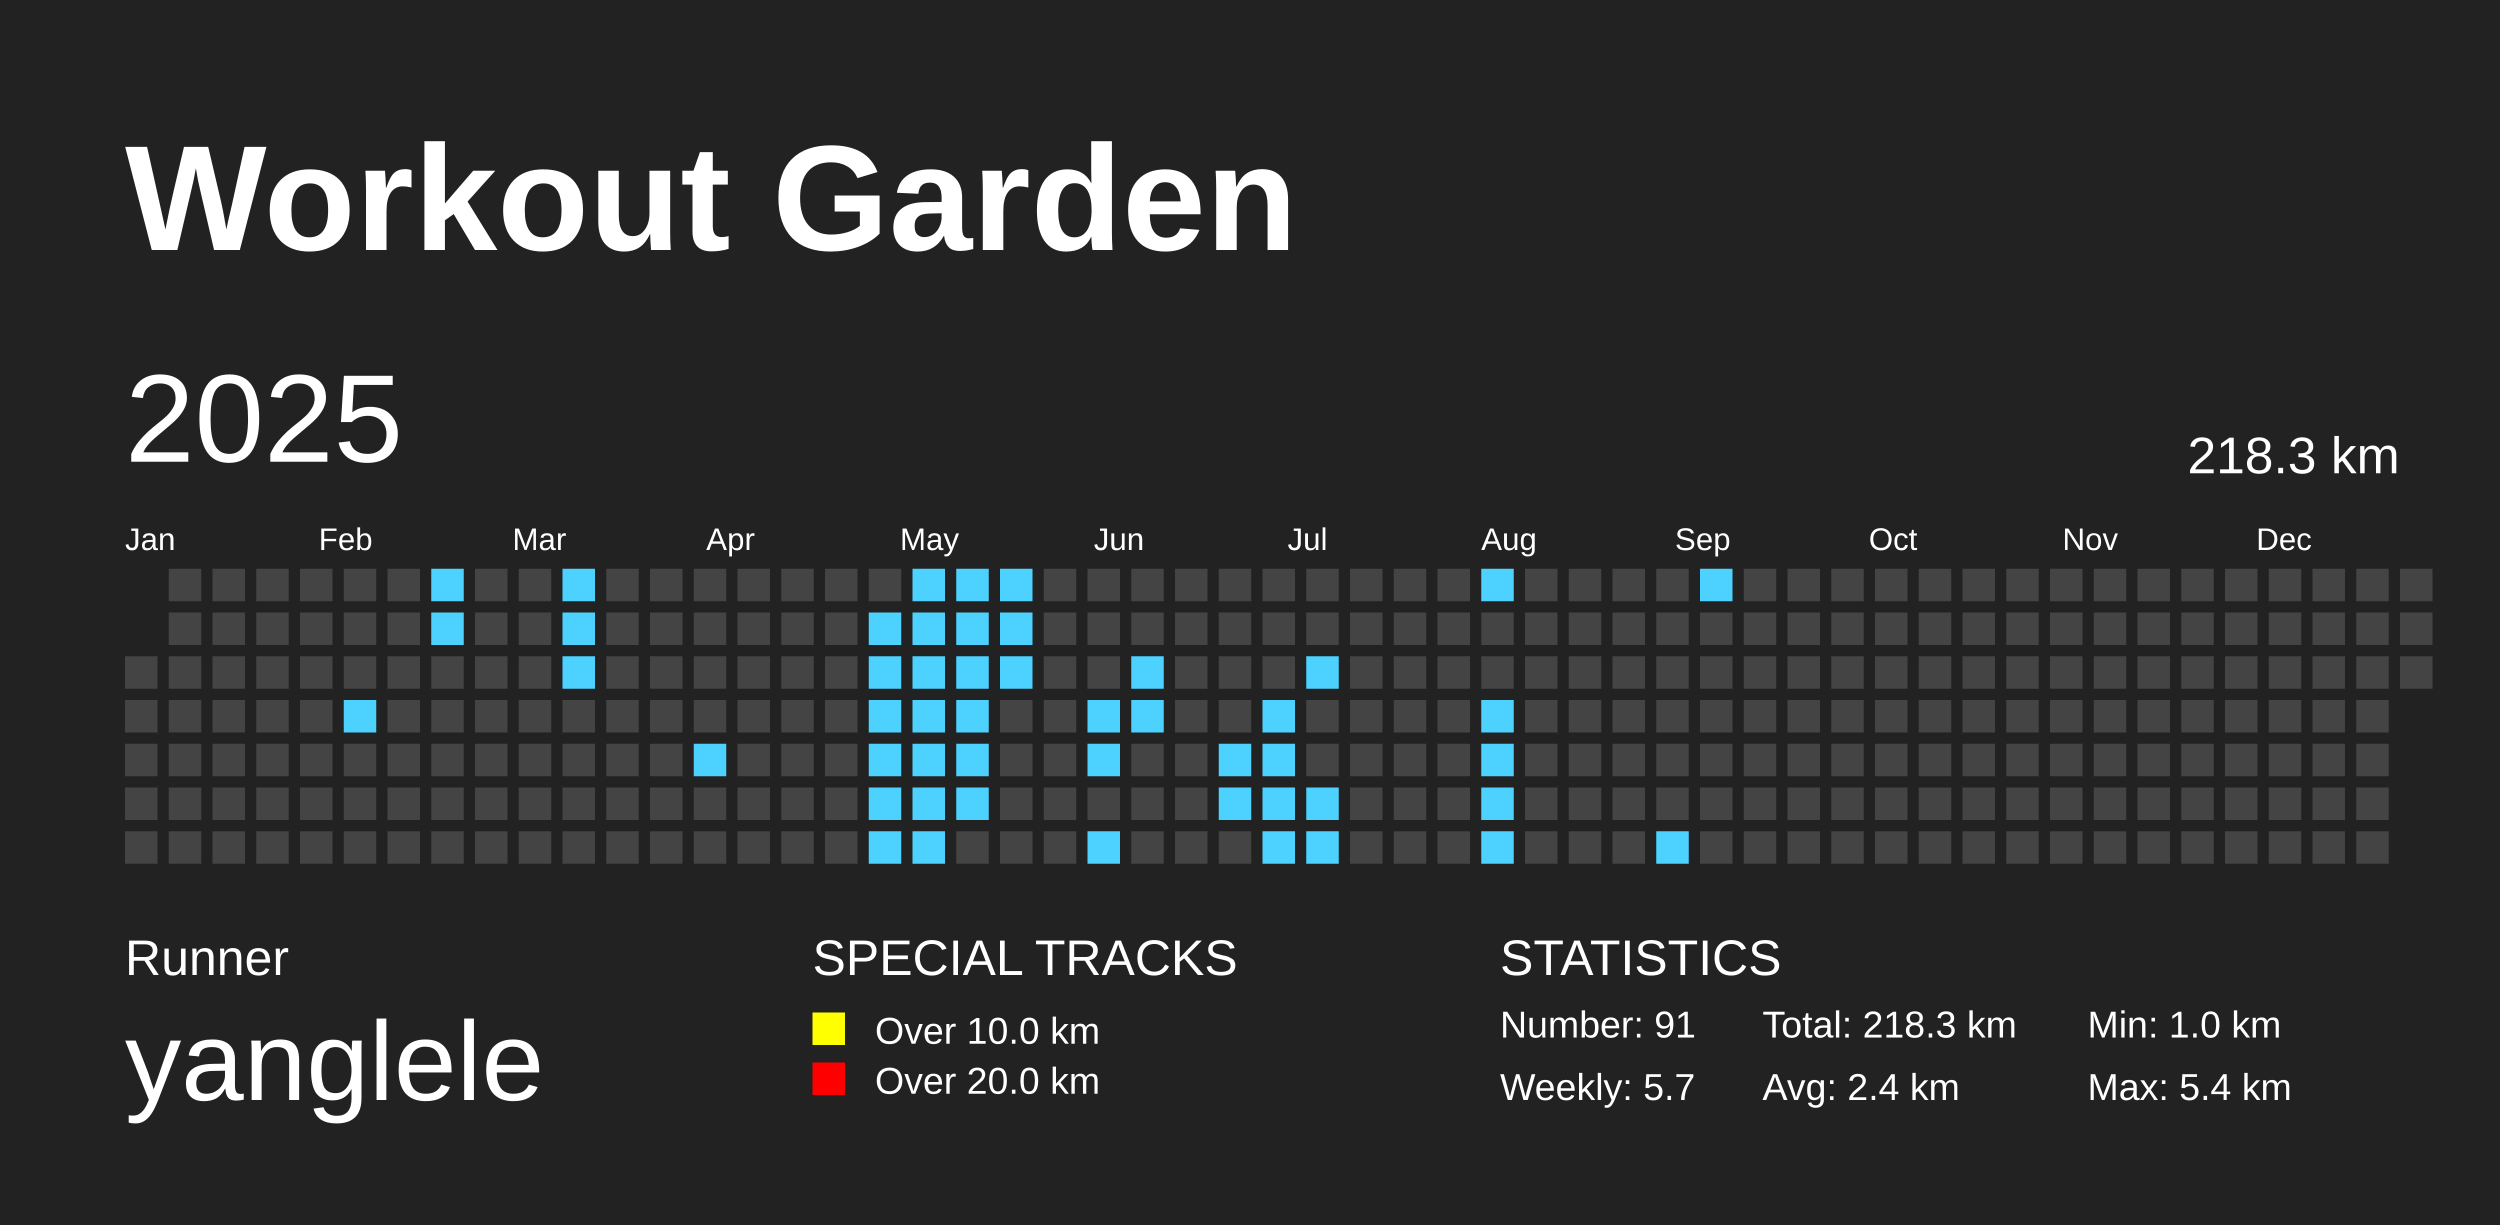
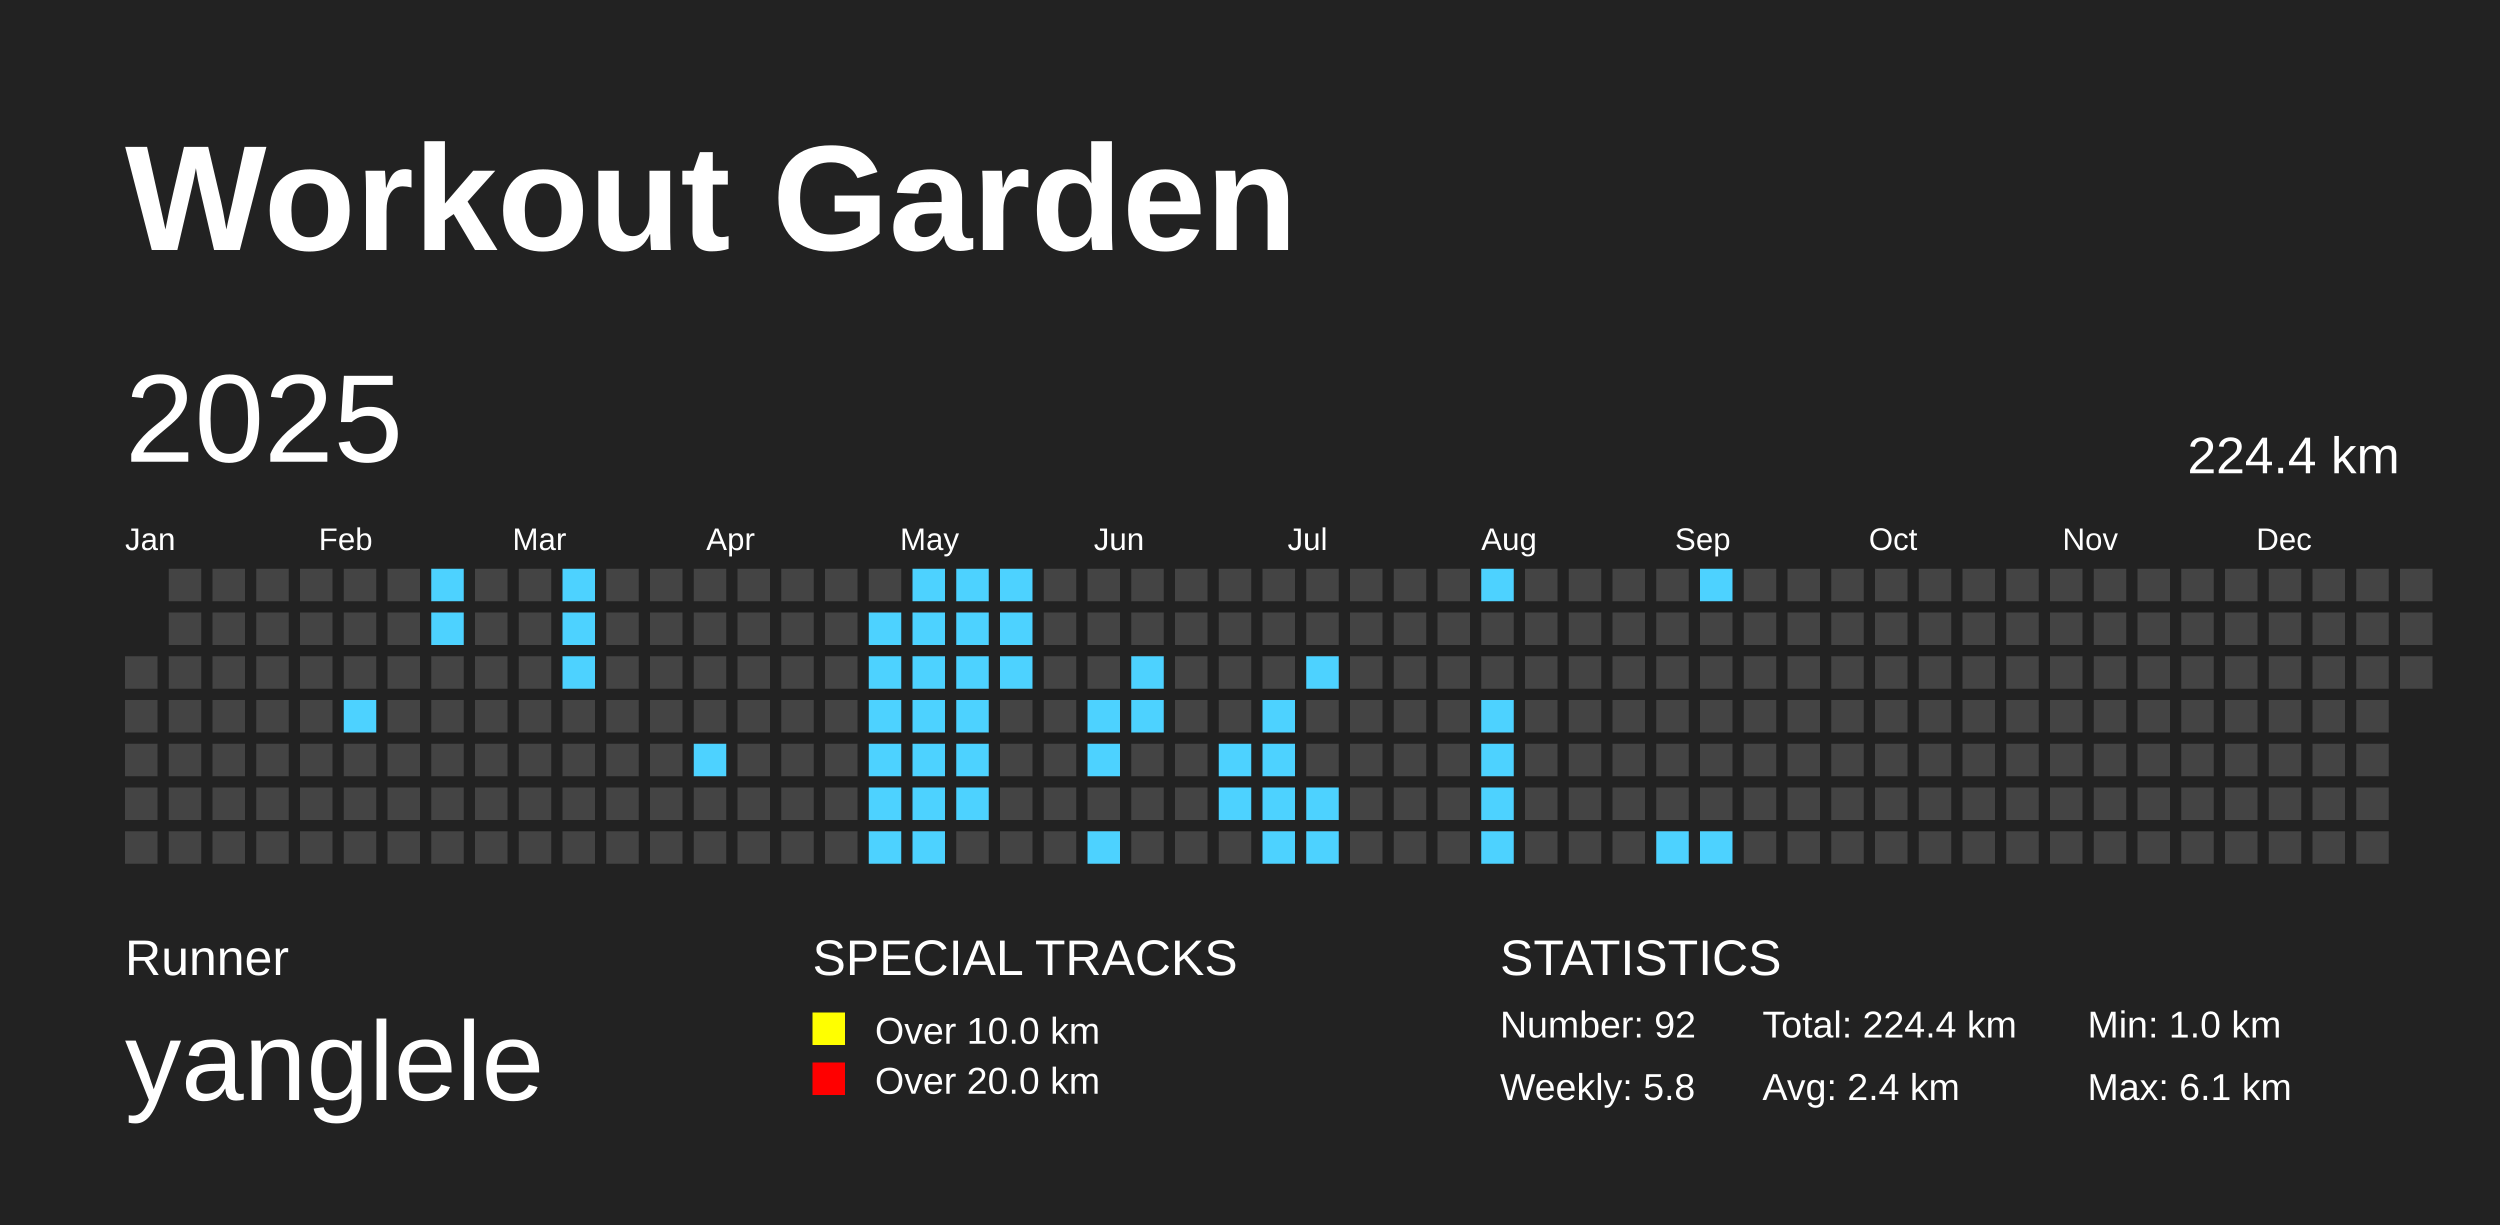
<svg xmlns="http://www.w3.org/2000/svg" baseProfile="full" height="98mm" version="1.1" viewBox="0,0,200,98" width="200mm">
  <defs />
  <rect fill="#222222" height="98" width="200" x="0" y="0" />
  <text fill="#FFFFFF" style="font-size:12px; font-family:Arial; font-weight:bold;" x="10" y="20">Workout Garden</text>
  <text fill="#FFFFFF" style="font-size:4px; font-family:Arial" x="10" y="78">Runner</text>
  <text fill="#FFFFFF" style="font-size:9px; font-family:Arial" x="10" y="88">yanglele</text>
  <text fill="#FFFFFF" style="font-size:4px; font-family:Arial" x="65" y="78">SPECIAL TRACKS</text>
  <rect fill="yellow" height="2.6" width="2.6" x="65" y="81" />
  <text fill="#FFFFFF" style="font-size:3px; font-family:Arial" x="70" y="83.5">Over 10.0 km</text>
  <rect fill="red" height="2.6" width="2.6" x="65" y="85" />
  <text fill="#FFFFFF" style="font-size:3px; font-family:Arial" x="70" y="87.5">Over 20.0 km</text>
  <text fill="#FFFFFF" style="font-size:4px; font-family:Arial" x="120" y="78">STATISTICS</text>
-   <text fill="#FFFFFF" style="font-size:3px; font-family:Arial" x="120" y="83">Number: 91</text>
-   <text fill="#FFFFFF" style="font-size:3px; font-family:Arial" x="120" y="88">Weekly: 5.7</text>
-   <text fill="#FFFFFF" style="font-size:3px; font-family:Arial" x="141" y="83">Total: 218.3 km</text>
+   <text fill="#FFFFFF" style="font-size:3px; font-family:Arial" x="120" y="83">Number: 92</text>
+   <text fill="#FFFFFF" style="font-size:3px; font-family:Arial" x="120" y="88">Weekly: 5.8</text>
+   <text fill="#FFFFFF" style="font-size:3px; font-family:Arial" x="141" y="83">Total: 224.4 km</text>
  <text fill="#FFFFFF" style="font-size:3px; font-family:Arial" x="141" y="88">Avg: 2.4 km</text>
  <text fill="#FFFFFF" style="font-size:3px; font-family:Arial" x="167" y="83">Min: 1.0 km</text>
-   <text fill="#FFFFFF" style="font-size:3px; font-family:Arial" x="167" y="88">Max: 5.4 km</text>
+   <text fill="#FFFFFF" style="font-size:3px; font-family:Arial" x="167" y="88">Max: 6.1 km</text>
  <text dominant-baseline="hanging" fill="#FFFFFF" style="font-size:10.0px; font-family:Arial;" x="10" y="30">2025</text>
-   <text dominant-baseline="hanging" fill="#FFFFFF" style="font-size:4.125px; font-family:Arial;" x="175" y="35">218.3 km</text>
+   <text dominant-baseline="hanging" fill="#FFFFFF" style="font-size:4.125px; font-family:Arial;" x="175" y="35">224.4 km</text>
  <text fill="#FFFFFF" style="font-size:2.5px; font-family:Arial" x="10.0" y="44">Jan</text>
  <text fill="#FFFFFF" style="font-size:2.5px; font-family:Arial" x="25.5" y="44">Feb</text>
  <text fill="#FFFFFF" style="font-size:2.5px; font-family:Arial" x="41.0" y="44">Mar</text>
  <text fill="#FFFFFF" style="font-size:2.5px; font-family:Arial" x="56.5" y="44">Apr</text>
  <text fill="#FFFFFF" style="font-size:2.5px; font-family:Arial" x="72.0" y="44">May</text>
  <text fill="#FFFFFF" style="font-size:2.5px; font-family:Arial" x="87.5" y="44">Jun</text>
  <text fill="#FFFFFF" style="font-size:2.5px; font-family:Arial" x="103.0" y="44">Jul</text>
  <text fill="#FFFFFF" style="font-size:2.5px; font-family:Arial" x="118.5" y="44">Aug</text>
  <text fill="#FFFFFF" style="font-size:2.5px; font-family:Arial" x="134.0" y="44">Sep</text>
  <text fill="#FFFFFF" style="font-size:2.5px; font-family:Arial" x="149.5" y="44">Oct</text>
  <text fill="#FFFFFF" style="font-size:2.5px; font-family:Arial" x="165.0" y="44">Nov</text>
  <text fill="#FFFFFF" style="font-size:2.5px; font-family:Arial" x="180.5" y="44">Dec</text>
  <rect fill="#444444" height="2.6" width="2.6" x="10.0" y="52.5" />
  <rect fill="#444444" height="2.6" width="2.6" x="10.0" y="56.0" />
  <rect fill="#444444" height="2.6" width="2.6" x="10.0" y="59.5" />
  <rect fill="#444444" height="2.6" width="2.6" x="10.0" y="63.0" />
  <rect fill="#444444" height="2.6" width="2.6" x="10.0" y="66.5" />
  <rect fill="#444444" height="2.6" width="2.6" x="13.5" y="45.5" />
  <rect fill="#444444" height="2.6" width="2.6" x="13.5" y="49.0" />
  <rect fill="#444444" height="2.6" width="2.6" x="13.5" y="52.5" />
  <rect fill="#444444" height="2.6" width="2.6" x="13.5" y="56.0" />
  <rect fill="#444444" height="2.6" width="2.6" x="13.5" y="59.5" />
  <rect fill="#444444" height="2.6" width="2.6" x="13.5" y="63.0" />
  <rect fill="#444444" height="2.6" width="2.6" x="13.5" y="66.5" />
  <rect fill="#444444" height="2.6" width="2.6" x="17.0" y="45.5" />
  <rect fill="#444444" height="2.6" width="2.6" x="17.0" y="49.0" />
  <rect fill="#444444" height="2.6" width="2.6" x="17.0" y="52.5" />
  <rect fill="#444444" height="2.6" width="2.6" x="17.0" y="56.0" />
  <rect fill="#444444" height="2.6" width="2.6" x="17.0" y="59.5" />
  <rect fill="#444444" height="2.6" width="2.6" x="17.0" y="63.0" />
  <rect fill="#444444" height="2.6" width="2.6" x="17.0" y="66.5" />
  <rect fill="#444444" height="2.6" width="2.6" x="20.5" y="45.5" />
  <rect fill="#444444" height="2.6" width="2.6" x="20.5" y="49.0" />
  <rect fill="#444444" height="2.6" width="2.6" x="20.5" y="52.5" />
  <rect fill="#444444" height="2.6" width="2.6" x="20.5" y="56.0" />
  <rect fill="#444444" height="2.6" width="2.6" x="20.5" y="59.5" />
  <rect fill="#444444" height="2.6" width="2.6" x="20.5" y="63.0" />
  <rect fill="#444444" height="2.6" width="2.6" x="20.5" y="66.5" />
  <rect fill="#444444" height="2.6" width="2.6" x="24.0" y="45.5" />
  <rect fill="#444444" height="2.6" width="2.6" x="24.0" y="49.0" />
  <rect fill="#444444" height="2.6" width="2.6" x="24.0" y="52.5" />
  <rect fill="#444444" height="2.6" width="2.6" x="24.0" y="56.0" />
  <rect fill="#444444" height="2.6" width="2.6" x="24.0" y="59.5" />
  <rect fill="#444444" height="2.6" width="2.6" x="24.0" y="63.0" />
  <rect fill="#444444" height="2.6" width="2.6" x="24.0" y="66.5" />
  <rect fill="#444444" height="2.6" width="2.6" x="27.5" y="45.5" />
  <rect fill="#444444" height="2.6" width="2.6" x="27.5" y="49.0" />
  <rect fill="#444444" height="2.6" width="2.6" x="27.5" y="52.5" />
  <rect fill="#4DD2FF" height="2.6" width="2.6" x="27.5" y="56.0" />
  <rect fill="#444444" height="2.6" width="2.6" x="27.5" y="59.5" />
  <rect fill="#444444" height="2.6" width="2.6" x="27.5" y="63.0" />
  <rect fill="#444444" height="2.6" width="2.6" x="27.5" y="66.5" />
  <rect fill="#444444" height="2.6" width="2.6" x="31.0" y="45.5" />
  <rect fill="#444444" height="2.6" width="2.6" x="31.0" y="49.0" />
  <rect fill="#444444" height="2.6" width="2.6" x="31.0" y="52.5" />
  <rect fill="#444444" height="2.6" width="2.6" x="31.0" y="56.0" />
  <rect fill="#444444" height="2.6" width="2.6" x="31.0" y="59.5" />
  <rect fill="#444444" height="2.6" width="2.6" x="31.0" y="63.0" />
  <rect fill="#444444" height="2.6" width="2.6" x="31.0" y="66.5" />
  <rect fill="#4DD2FF" height="2.6" width="2.6" x="34.5" y="45.5" />
  <rect fill="#4DD2FF" height="2.6" width="2.6" x="34.5" y="49.0" />
  <rect fill="#444444" height="2.6" width="2.6" x="34.5" y="52.5" />
  <rect fill="#444444" height="2.6" width="2.6" x="34.5" y="56.0" />
  <rect fill="#444444" height="2.6" width="2.6" x="34.5" y="59.5" />
  <rect fill="#444444" height="2.6" width="2.6" x="34.5" y="63.0" />
  <rect fill="#444444" height="2.6" width="2.6" x="34.5" y="66.5" />
  <rect fill="#444444" height="2.6" width="2.6" x="38.0" y="45.5" />
  <rect fill="#444444" height="2.6" width="2.6" x="38.0" y="49.0" />
  <rect fill="#444444" height="2.6" width="2.6" x="38.0" y="52.5" />
  <rect fill="#444444" height="2.6" width="2.6" x="38.0" y="56.0" />
  <rect fill="#444444" height="2.6" width="2.6" x="38.0" y="59.5" />
  <rect fill="#444444" height="2.6" width="2.6" x="38.0" y="63.0" />
  <rect fill="#444444" height="2.6" width="2.6" x="38.0" y="66.5" />
  <rect fill="#444444" height="2.6" width="2.6" x="41.5" y="45.5" />
  <rect fill="#444444" height="2.6" width="2.6" x="41.5" y="49.0" />
  <rect fill="#444444" height="2.6" width="2.6" x="41.5" y="52.5" />
  <rect fill="#444444" height="2.6" width="2.6" x="41.5" y="56.0" />
  <rect fill="#444444" height="2.6" width="2.6" x="41.5" y="59.5" />
  <rect fill="#444444" height="2.6" width="2.6" x="41.5" y="63.0" />
  <rect fill="#444444" height="2.6" width="2.6" x="41.5" y="66.5" />
  <rect fill="#4DD2FF" height="2.6" width="2.6" x="45.0" y="45.5" />
  <rect fill="#4DD2FF" height="2.6" width="2.6" x="45.0" y="49.0" />
  <rect fill="#4DD2FF" height="2.6" width="2.6" x="45.0" y="52.5" />
  <rect fill="#444444" height="2.6" width="2.6" x="45.0" y="56.0" />
  <rect fill="#444444" height="2.6" width="2.6" x="45.0" y="59.5" />
  <rect fill="#444444" height="2.6" width="2.6" x="45.0" y="63.0" />
  <rect fill="#444444" height="2.6" width="2.6" x="45.0" y="66.5" />
  <rect fill="#444444" height="2.6" width="2.6" x="48.5" y="45.5" />
  <rect fill="#444444" height="2.6" width="2.6" x="48.5" y="49.0" />
  <rect fill="#444444" height="2.6" width="2.6" x="48.5" y="52.5" />
  <rect fill="#444444" height="2.6" width="2.6" x="48.5" y="56.0" />
  <rect fill="#444444" height="2.6" width="2.6" x="48.5" y="59.5" />
  <rect fill="#444444" height="2.6" width="2.6" x="48.5" y="63.0" />
  <rect fill="#444444" height="2.6" width="2.6" x="48.5" y="66.5" />
  <rect fill="#444444" height="2.6" width="2.6" x="52.0" y="45.5" />
  <rect fill="#444444" height="2.6" width="2.6" x="52.0" y="49.0" />
  <rect fill="#444444" height="2.6" width="2.6" x="52.0" y="52.5" />
  <rect fill="#444444" height="2.6" width="2.6" x="52.0" y="56.0" />
  <rect fill="#444444" height="2.6" width="2.6" x="52.0" y="59.5" />
  <rect fill="#444444" height="2.6" width="2.6" x="52.0" y="63.0" />
  <rect fill="#444444" height="2.6" width="2.6" x="52.0" y="66.5" />
  <rect fill="#444444" height="2.6" width="2.6" x="55.5" y="45.5" />
  <rect fill="#444444" height="2.6" width="2.6" x="55.5" y="49.0" />
  <rect fill="#444444" height="2.6" width="2.6" x="55.5" y="52.5" />
  <rect fill="#444444" height="2.6" width="2.6" x="55.5" y="56.0" />
  <rect fill="#4DD2FF" height="2.6" width="2.6" x="55.5" y="59.5" />
  <rect fill="#444444" height="2.6" width="2.6" x="55.5" y="63.0" />
  <rect fill="#444444" height="2.6" width="2.6" x="55.5" y="66.5" />
  <rect fill="#444444" height="2.6" width="2.6" x="59.0" y="45.5" />
  <rect fill="#444444" height="2.6" width="2.6" x="59.0" y="49.0" />
  <rect fill="#444444" height="2.6" width="2.6" x="59.0" y="52.5" />
  <rect fill="#444444" height="2.6" width="2.6" x="59.0" y="56.0" />
  <rect fill="#444444" height="2.6" width="2.6" x="59.0" y="59.5" />
  <rect fill="#444444" height="2.6" width="2.6" x="59.0" y="63.0" />
  <rect fill="#444444" height="2.6" width="2.6" x="59.0" y="66.5" />
  <rect fill="#444444" height="2.6" width="2.6" x="62.5" y="45.5" />
  <rect fill="#444444" height="2.6" width="2.6" x="62.5" y="49.0" />
  <rect fill="#444444" height="2.6" width="2.6" x="62.5" y="52.5" />
  <rect fill="#444444" height="2.6" width="2.6" x="62.5" y="56.0" />
  <rect fill="#444444" height="2.6" width="2.6" x="62.5" y="59.5" />
  <rect fill="#444444" height="2.6" width="2.6" x="62.5" y="63.0" />
  <rect fill="#444444" height="2.6" width="2.6" x="62.5" y="66.5" />
  <rect fill="#444444" height="2.6" width="2.6" x="66.0" y="45.5" />
  <rect fill="#444444" height="2.6" width="2.6" x="66.0" y="49.0" />
  <rect fill="#444444" height="2.6" width="2.6" x="66.0" y="52.5" />
  <rect fill="#444444" height="2.6" width="2.6" x="66.0" y="56.0" />
  <rect fill="#444444" height="2.6" width="2.6" x="66.0" y="59.5" />
  <rect fill="#444444" height="2.6" width="2.6" x="66.0" y="63.0" />
  <rect fill="#444444" height="2.6" width="2.6" x="66.0" y="66.5" />
  <rect fill="#444444" height="2.6" width="2.6" x="69.5" y="45.5" />
  <rect fill="#4DD2FF" height="2.6" width="2.6" x="69.5" y="49.0" />
  <rect fill="#4DD2FF" height="2.6" width="2.6" x="69.5" y="52.5" />
  <rect fill="#4DD2FF" height="2.6" width="2.6" x="69.5" y="56.0" />
  <rect fill="#4DD2FF" height="2.6" width="2.6" x="69.5" y="59.5" />
  <rect fill="#4DD2FF" height="2.6" width="2.6" x="69.5" y="63.0" />
  <rect fill="#4DD2FF" height="2.6" width="2.6" x="69.5" y="66.5" />
  <rect fill="#4DD2FF" height="2.6" width="2.6" x="73.0" y="45.5" />
  <rect fill="#4DD2FF" height="2.6" width="2.6" x="73.0" y="49.0" />
  <rect fill="#4DD2FF" height="2.6" width="2.6" x="73.0" y="52.5" />
  <rect fill="#4DD2FF" height="2.6" width="2.6" x="73.0" y="56.0" />
  <rect fill="#4DD2FF" height="2.6" width="2.6" x="73.0" y="59.5" />
  <rect fill="#4DD2FF" height="2.6" width="2.6" x="73.0" y="63.0" />
  <rect fill="#4DD2FF" height="2.6" width="2.6" x="73.0" y="66.5" />
  <rect fill="#4DD2FF" height="2.6" width="2.6" x="76.5" y="45.5" />
  <rect fill="#4DD2FF" height="2.6" width="2.6" x="76.5" y="49.0" />
  <rect fill="#4DD2FF" height="2.6" width="2.6" x="76.5" y="52.5" />
  <rect fill="#4DD2FF" height="2.6" width="2.6" x="76.5" y="56.0" />
  <rect fill="#4DD2FF" height="2.6" width="2.6" x="76.5" y="59.5" />
  <rect fill="#4DD2FF" height="2.6" width="2.6" x="76.5" y="63.0" />
  <rect fill="#444444" height="2.6" width="2.6" x="76.5" y="66.5" />
  <rect fill="#4DD2FF" height="2.6" width="2.6" x="80.0" y="45.5" />
  <rect fill="#4DD2FF" height="2.6" width="2.6" x="80.0" y="49.0" />
  <rect fill="#4DD2FF" height="2.6" width="2.6" x="80.0" y="52.5" />
  <rect fill="#444444" height="2.6" width="2.6" x="80.0" y="56.0" />
  <rect fill="#444444" height="2.6" width="2.6" x="80.0" y="59.5" />
  <rect fill="#444444" height="2.6" width="2.6" x="80.0" y="63.0" />
  <rect fill="#444444" height="2.6" width="2.6" x="80.0" y="66.5" />
  <rect fill="#444444" height="2.6" width="2.6" x="83.5" y="45.5" />
  <rect fill="#444444" height="2.6" width="2.6" x="83.5" y="49.0" />
  <rect fill="#444444" height="2.6" width="2.6" x="83.5" y="52.5" />
  <rect fill="#444444" height="2.6" width="2.6" x="83.5" y="56.0" />
  <rect fill="#444444" height="2.6" width="2.6" x="83.5" y="59.5" />
  <rect fill="#444444" height="2.6" width="2.6" x="83.5" y="63.0" />
  <rect fill="#444444" height="2.6" width="2.6" x="83.5" y="66.5" />
  <rect fill="#444444" height="2.6" width="2.6" x="87.0" y="45.5" />
  <rect fill="#444444" height="2.6" width="2.6" x="87.0" y="49.0" />
  <rect fill="#444444" height="2.6" width="2.6" x="87.0" y="52.5" />
  <rect fill="#4DD2FF" height="2.6" width="2.6" x="87.0" y="56.0" />
  <rect fill="#4DD2FF" height="2.6" width="2.6" x="87.0" y="59.5" />
  <rect fill="#444444" height="2.6" width="2.6" x="87.0" y="63.0" />
  <rect fill="#4DD2FF" height="2.6" width="2.6" x="87.0" y="66.5" />
  <rect fill="#444444" height="2.6" width="2.6" x="90.5" y="45.5" />
  <rect fill="#444444" height="2.6" width="2.6" x="90.5" y="49.0" />
  <rect fill="#4DD2FF" height="2.6" width="2.6" x="90.5" y="52.5" />
  <rect fill="#4DD2FF" height="2.6" width="2.6" x="90.5" y="56.0" />
  <rect fill="#444444" height="2.6" width="2.6" x="90.5" y="59.5" />
  <rect fill="#444444" height="2.6" width="2.6" x="90.5" y="63.0" />
  <rect fill="#444444" height="2.6" width="2.6" x="90.5" y="66.5" />
  <rect fill="#444444" height="2.6" width="2.6" x="94.0" y="45.5" />
  <rect fill="#444444" height="2.6" width="2.6" x="94.0" y="49.0" />
  <rect fill="#444444" height="2.6" width="2.6" x="94.0" y="52.5" />
  <rect fill="#444444" height="2.6" width="2.6" x="94.0" y="56.0" />
  <rect fill="#444444" height="2.6" width="2.6" x="94.0" y="59.5" />
  <rect fill="#444444" height="2.6" width="2.6" x="94.0" y="63.0" />
  <rect fill="#444444" height="2.6" width="2.6" x="94.0" y="66.5" />
  <rect fill="#444444" height="2.6" width="2.6" x="97.5" y="45.5" />
  <rect fill="#444444" height="2.6" width="2.6" x="97.5" y="49.0" />
  <rect fill="#444444" height="2.6" width="2.6" x="97.5" y="52.5" />
  <rect fill="#444444" height="2.6" width="2.6" x="97.5" y="56.0" />
  <rect fill="#4DD2FF" height="2.6" width="2.6" x="97.5" y="59.5" />
  <rect fill="#4DD2FF" height="2.6" width="2.6" x="97.5" y="63.0" />
  <rect fill="#444444" height="2.6" width="2.6" x="97.5" y="66.5" />
  <rect fill="#444444" height="2.6" width="2.6" x="101.0" y="45.5" />
  <rect fill="#444444" height="2.6" width="2.6" x="101.0" y="49.0" />
  <rect fill="#444444" height="2.6" width="2.6" x="101.0" y="52.5" />
  <rect fill="#4DD2FF" height="2.6" width="2.6" x="101.0" y="56.0" />
  <rect fill="#4DD2FF" height="2.6" width="2.6" x="101.0" y="59.5" />
  <rect fill="#4DD2FF" height="2.6" width="2.6" x="101.0" y="63.0" />
  <rect fill="#4DD2FF" height="2.6" width="2.6" x="101.0" y="66.5" />
  <rect fill="#444444" height="2.6" width="2.6" x="104.5" y="45.5" />
  <rect fill="#444444" height="2.6" width="2.6" x="104.5" y="49.0" />
  <rect fill="#4DD2FF" height="2.6" width="2.6" x="104.5" y="52.5" />
  <rect fill="#444444" height="2.6" width="2.6" x="104.5" y="56.0" />
  <rect fill="#444444" height="2.6" width="2.6" x="104.5" y="59.5" />
  <rect fill="#4DD2FF" height="2.6" width="2.6" x="104.5" y="63.0" />
  <rect fill="#4DD2FF" height="2.6" width="2.6" x="104.5" y="66.5" />
  <rect fill="#444444" height="2.6" width="2.6" x="108.0" y="45.5" />
  <rect fill="#444444" height="2.6" width="2.6" x="108.0" y="49.0" />
  <rect fill="#444444" height="2.6" width="2.6" x="108.0" y="52.5" />
  <rect fill="#444444" height="2.6" width="2.6" x="108.0" y="56.0" />
  <rect fill="#444444" height="2.6" width="2.6" x="108.0" y="59.5" />
  <rect fill="#444444" height="2.6" width="2.6" x="108.0" y="63.0" />
  <rect fill="#444444" height="2.6" width="2.6" x="108.0" y="66.5" />
  <rect fill="#444444" height="2.6" width="2.6" x="111.5" y="45.5" />
  <rect fill="#444444" height="2.6" width="2.6" x="111.5" y="49.0" />
  <rect fill="#444444" height="2.6" width="2.6" x="111.5" y="52.5" />
  <rect fill="#444444" height="2.6" width="2.6" x="111.5" y="56.0" />
  <rect fill="#444444" height="2.6" width="2.6" x="111.5" y="59.5" />
  <rect fill="#444444" height="2.6" width="2.6" x="111.5" y="63.0" />
  <rect fill="#444444" height="2.6" width="2.6" x="111.5" y="66.5" />
  <rect fill="#444444" height="2.6" width="2.6" x="115.0" y="45.5" />
  <rect fill="#444444" height="2.6" width="2.6" x="115.0" y="49.0" />
  <rect fill="#444444" height="2.6" width="2.6" x="115.0" y="52.5" />
  <rect fill="#444444" height="2.6" width="2.6" x="115.0" y="56.0" />
  <rect fill="#444444" height="2.6" width="2.6" x="115.0" y="59.5" />
  <rect fill="#444444" height="2.6" width="2.6" x="115.0" y="63.0" />
  <rect fill="#444444" height="2.6" width="2.6" x="115.0" y="66.5" />
  <rect fill="#4DD2FF" height="2.6" width="2.6" x="118.5" y="45.5" />
  <rect fill="#444444" height="2.6" width="2.6" x="118.5" y="49.0" />
  <rect fill="#444444" height="2.6" width="2.6" x="118.5" y="52.5" />
  <rect fill="#4DD2FF" height="2.6" width="2.6" x="118.5" y="56.0" />
  <rect fill="#4DD2FF" height="2.6" width="2.6" x="118.5" y="59.5" />
  <rect fill="#4DD2FF" height="2.6" width="2.6" x="118.5" y="63.0" />
  <rect fill="#4DD2FF" height="2.6" width="2.6" x="118.5" y="66.5" />
  <rect fill="#444444" height="2.6" width="2.6" x="122.0" y="45.5" />
  <rect fill="#444444" height="2.6" width="2.6" x="122.0" y="49.0" />
  <rect fill="#444444" height="2.6" width="2.6" x="122.0" y="52.5" />
  <rect fill="#444444" height="2.6" width="2.6" x="122.0" y="56.0" />
  <rect fill="#444444" height="2.6" width="2.6" x="122.0" y="59.5" />
  <rect fill="#444444" height="2.6" width="2.6" x="122.0" y="63.0" />
  <rect fill="#444444" height="2.6" width="2.6" x="122.0" y="66.5" />
  <rect fill="#444444" height="2.6" width="2.6" x="125.5" y="45.5" />
  <rect fill="#444444" height="2.6" width="2.6" x="125.5" y="49.0" />
  <rect fill="#444444" height="2.6" width="2.6" x="125.5" y="52.5" />
  <rect fill="#444444" height="2.6" width="2.6" x="125.5" y="56.0" />
  <rect fill="#444444" height="2.6" width="2.6" x="125.5" y="59.5" />
  <rect fill="#444444" height="2.6" width="2.6" x="125.5" y="63.0" />
  <rect fill="#444444" height="2.6" width="2.6" x="125.5" y="66.5" />
  <rect fill="#444444" height="2.6" width="2.6" x="129.0" y="45.5" />
  <rect fill="#444444" height="2.6" width="2.6" x="129.0" y="49.0" />
  <rect fill="#444444" height="2.6" width="2.6" x="129.0" y="52.5" />
  <rect fill="#444444" height="2.6" width="2.6" x="129.0" y="56.0" />
  <rect fill="#444444" height="2.6" width="2.6" x="129.0" y="59.5" />
  <rect fill="#444444" height="2.6" width="2.6" x="129.0" y="63.0" />
  <rect fill="#444444" height="2.6" width="2.6" x="129.0" y="66.5" />
  <rect fill="#444444" height="2.6" width="2.6" x="132.5" y="45.5" />
  <rect fill="#444444" height="2.6" width="2.6" x="132.5" y="49.0" />
  <rect fill="#444444" height="2.6" width="2.6" x="132.5" y="52.5" />
  <rect fill="#444444" height="2.6" width="2.6" x="132.5" y="56.0" />
  <rect fill="#444444" height="2.6" width="2.6" x="132.5" y="59.5" />
  <rect fill="#444444" height="2.6" width="2.6" x="132.5" y="63.0" />
  <rect fill="#4DD2FF" height="2.6" width="2.6" x="132.5" y="66.5" />
  <rect fill="#4DD2FF" height="2.6" width="2.6" x="136.0" y="45.5" />
  <rect fill="#444444" height="2.6" width="2.6" x="136.0" y="49.0" />
  <rect fill="#444444" height="2.6" width="2.6" x="136.0" y="52.5" />
  <rect fill="#444444" height="2.6" width="2.6" x="136.0" y="56.0" />
  <rect fill="#444444" height="2.6" width="2.6" x="136.0" y="59.5" />
  <rect fill="#444444" height="2.6" width="2.6" x="136.0" y="63.0" />
-   <rect fill="#444444" height="2.6" width="2.6" x="136.0" y="66.5" />
+   <rect fill="#4DD2FF" height="2.6" width="2.6" x="136.0" y="66.5" />
  <rect fill="#444444" height="2.6" width="2.6" x="139.5" y="45.5" />
  <rect fill="#444444" height="2.6" width="2.6" x="139.5" y="49.0" />
  <rect fill="#444444" height="2.6" width="2.6" x="139.5" y="52.5" />
  <rect fill="#444444" height="2.6" width="2.6" x="139.5" y="56.0" />
  <rect fill="#444444" height="2.6" width="2.6" x="139.5" y="59.5" />
  <rect fill="#444444" height="2.6" width="2.6" x="139.5" y="63.0" />
  <rect fill="#444444" height="2.6" width="2.6" x="139.5" y="66.5" />
  <rect fill="#444444" height="2.6" width="2.6" x="143.0" y="45.5" />
  <rect fill="#444444" height="2.6" width="2.6" x="143.0" y="49.0" />
  <rect fill="#444444" height="2.6" width="2.6" x="143.0" y="52.5" />
  <rect fill="#444444" height="2.6" width="2.6" x="143.0" y="56.0" />
  <rect fill="#444444" height="2.6" width="2.6" x="143.0" y="59.5" />
  <rect fill="#444444" height="2.6" width="2.6" x="143.0" y="63.0" />
  <rect fill="#444444" height="2.6" width="2.6" x="143.0" y="66.5" />
  <rect fill="#444444" height="2.6" width="2.6" x="146.5" y="45.5" />
  <rect fill="#444444" height="2.6" width="2.6" x="146.5" y="49.0" />
  <rect fill="#444444" height="2.6" width="2.6" x="146.5" y="52.5" />
  <rect fill="#444444" height="2.6" width="2.6" x="146.5" y="56.0" />
  <rect fill="#444444" height="2.6" width="2.6" x="146.5" y="59.5" />
  <rect fill="#444444" height="2.6" width="2.6" x="146.5" y="63.0" />
  <rect fill="#444444" height="2.6" width="2.6" x="146.5" y="66.5" />
  <rect fill="#444444" height="2.6" width="2.6" x="150.0" y="45.5" />
  <rect fill="#444444" height="2.6" width="2.6" x="150.0" y="49.0" />
  <rect fill="#444444" height="2.6" width="2.6" x="150.0" y="52.5" />
  <rect fill="#444444" height="2.6" width="2.6" x="150.0" y="56.0" />
  <rect fill="#444444" height="2.6" width="2.6" x="150.0" y="59.5" />
  <rect fill="#444444" height="2.6" width="2.6" x="150.0" y="63.0" />
  <rect fill="#444444" height="2.6" width="2.6" x="150.0" y="66.5" />
  <rect fill="#444444" height="2.6" width="2.6" x="153.5" y="45.5" />
  <rect fill="#444444" height="2.6" width="2.6" x="153.5" y="49.0" />
  <rect fill="#444444" height="2.6" width="2.6" x="153.5" y="52.5" />
  <rect fill="#444444" height="2.6" width="2.6" x="153.5" y="56.0" />
  <rect fill="#444444" height="2.6" width="2.6" x="153.5" y="59.5" />
  <rect fill="#444444" height="2.6" width="2.6" x="153.5" y="63.0" />
  <rect fill="#444444" height="2.6" width="2.6" x="153.5" y="66.5" />
  <rect fill="#444444" height="2.6" width="2.6" x="157.0" y="45.5" />
  <rect fill="#444444" height="2.6" width="2.6" x="157.0" y="49.0" />
  <rect fill="#444444" height="2.6" width="2.6" x="157.0" y="52.5" />
  <rect fill="#444444" height="2.6" width="2.6" x="157.0" y="56.0" />
  <rect fill="#444444" height="2.6" width="2.6" x="157.0" y="59.5" />
  <rect fill="#444444" height="2.6" width="2.6" x="157.0" y="63.0" />
  <rect fill="#444444" height="2.6" width="2.6" x="157.0" y="66.5" />
  <rect fill="#444444" height="2.6" width="2.6" x="160.5" y="45.5" />
  <rect fill="#444444" height="2.6" width="2.6" x="160.5" y="49.0" />
  <rect fill="#444444" height="2.6" width="2.6" x="160.5" y="52.5" />
  <rect fill="#444444" height="2.6" width="2.6" x="160.5" y="56.0" />
  <rect fill="#444444" height="2.6" width="2.6" x="160.5" y="59.5" />
  <rect fill="#444444" height="2.6" width="2.6" x="160.5" y="63.0" />
  <rect fill="#444444" height="2.6" width="2.6" x="160.5" y="66.5" />
  <rect fill="#444444" height="2.6" width="2.6" x="164.0" y="45.5" />
  <rect fill="#444444" height="2.6" width="2.6" x="164.0" y="49.0" />
  <rect fill="#444444" height="2.6" width="2.6" x="164.0" y="52.5" />
  <rect fill="#444444" height="2.6" width="2.6" x="164.0" y="56.0" />
  <rect fill="#444444" height="2.6" width="2.6" x="164.0" y="59.5" />
  <rect fill="#444444" height="2.6" width="2.6" x="164.0" y="63.0" />
  <rect fill="#444444" height="2.6" width="2.6" x="164.0" y="66.5" />
  <rect fill="#444444" height="2.6" width="2.6" x="167.5" y="45.5" />
  <rect fill="#444444" height="2.6" width="2.6" x="167.5" y="49.0" />
  <rect fill="#444444" height="2.6" width="2.6" x="167.5" y="52.5" />
  <rect fill="#444444" height="2.6" width="2.6" x="167.5" y="56.0" />
  <rect fill="#444444" height="2.6" width="2.6" x="167.5" y="59.5" />
  <rect fill="#444444" height="2.6" width="2.6" x="167.5" y="63.0" />
  <rect fill="#444444" height="2.6" width="2.6" x="167.5" y="66.5" />
  <rect fill="#444444" height="2.6" width="2.6" x="171.0" y="45.5" />
  <rect fill="#444444" height="2.6" width="2.6" x="171.0" y="49.0" />
  <rect fill="#444444" height="2.6" width="2.6" x="171.0" y="52.5" />
  <rect fill="#444444" height="2.6" width="2.6" x="171.0" y="56.0" />
  <rect fill="#444444" height="2.6" width="2.6" x="171.0" y="59.5" />
  <rect fill="#444444" height="2.6" width="2.6" x="171.0" y="63.0" />
  <rect fill="#444444" height="2.6" width="2.6" x="171.0" y="66.5" />
  <rect fill="#444444" height="2.6" width="2.6" x="174.5" y="45.5" />
  <rect fill="#444444" height="2.6" width="2.6" x="174.5" y="49.0" />
  <rect fill="#444444" height="2.6" width="2.6" x="174.5" y="52.5" />
  <rect fill="#444444" height="2.6" width="2.6" x="174.5" y="56.0" />
  <rect fill="#444444" height="2.6" width="2.6" x="174.5" y="59.5" />
  <rect fill="#444444" height="2.6" width="2.6" x="174.5" y="63.0" />
  <rect fill="#444444" height="2.6" width="2.6" x="174.5" y="66.5" />
  <rect fill="#444444" height="2.6" width="2.6" x="178.0" y="45.5" />
  <rect fill="#444444" height="2.6" width="2.6" x="178.0" y="49.0" />
  <rect fill="#444444" height="2.6" width="2.6" x="178.0" y="52.5" />
  <rect fill="#444444" height="2.6" width="2.6" x="178.0" y="56.0" />
  <rect fill="#444444" height="2.6" width="2.6" x="178.0" y="59.5" />
  <rect fill="#444444" height="2.6" width="2.6" x="178.0" y="63.0" />
  <rect fill="#444444" height="2.6" width="2.6" x="178.0" y="66.5" />
  <rect fill="#444444" height="2.6" width="2.6" x="181.5" y="45.5" />
  <rect fill="#444444" height="2.6" width="2.6" x="181.5" y="49.0" />
  <rect fill="#444444" height="2.6" width="2.6" x="181.5" y="52.5" />
  <rect fill="#444444" height="2.6" width="2.6" x="181.5" y="56.0" />
  <rect fill="#444444" height="2.6" width="2.6" x="181.5" y="59.5" />
  <rect fill="#444444" height="2.6" width="2.6" x="181.5" y="63.0" />
  <rect fill="#444444" height="2.6" width="2.6" x="181.5" y="66.5" />
  <rect fill="#444444" height="2.6" width="2.6" x="185.0" y="45.5" />
  <rect fill="#444444" height="2.6" width="2.6" x="185.0" y="49.0" />
  <rect fill="#444444" height="2.6" width="2.6" x="185.0" y="52.5" />
  <rect fill="#444444" height="2.6" width="2.6" x="185.0" y="56.0" />
  <rect fill="#444444" height="2.6" width="2.6" x="185.0" y="59.5" />
  <rect fill="#444444" height="2.6" width="2.6" x="185.0" y="63.0" />
  <rect fill="#444444" height="2.6" width="2.6" x="185.0" y="66.5" />
  <rect fill="#444444" height="2.6" width="2.6" x="188.5" y="45.5" />
  <rect fill="#444444" height="2.6" width="2.6" x="188.5" y="49.0" />
  <rect fill="#444444" height="2.6" width="2.6" x="188.5" y="52.5" />
  <rect fill="#444444" height="2.6" width="2.6" x="188.5" y="56.0" />
  <rect fill="#444444" height="2.6" width="2.6" x="188.5" y="59.5" />
  <rect fill="#444444" height="2.6" width="2.6" x="188.5" y="63.0" />
  <rect fill="#444444" height="2.6" width="2.6" x="188.5" y="66.5" />
  <rect fill="#444444" height="2.6" width="2.6" x="192.0" y="45.5" />
  <rect fill="#444444" height="2.6" width="2.6" x="192.0" y="49.0" />
  <rect fill="#444444" height="2.6" width="2.6" x="192.0" y="52.5" />
</svg>
